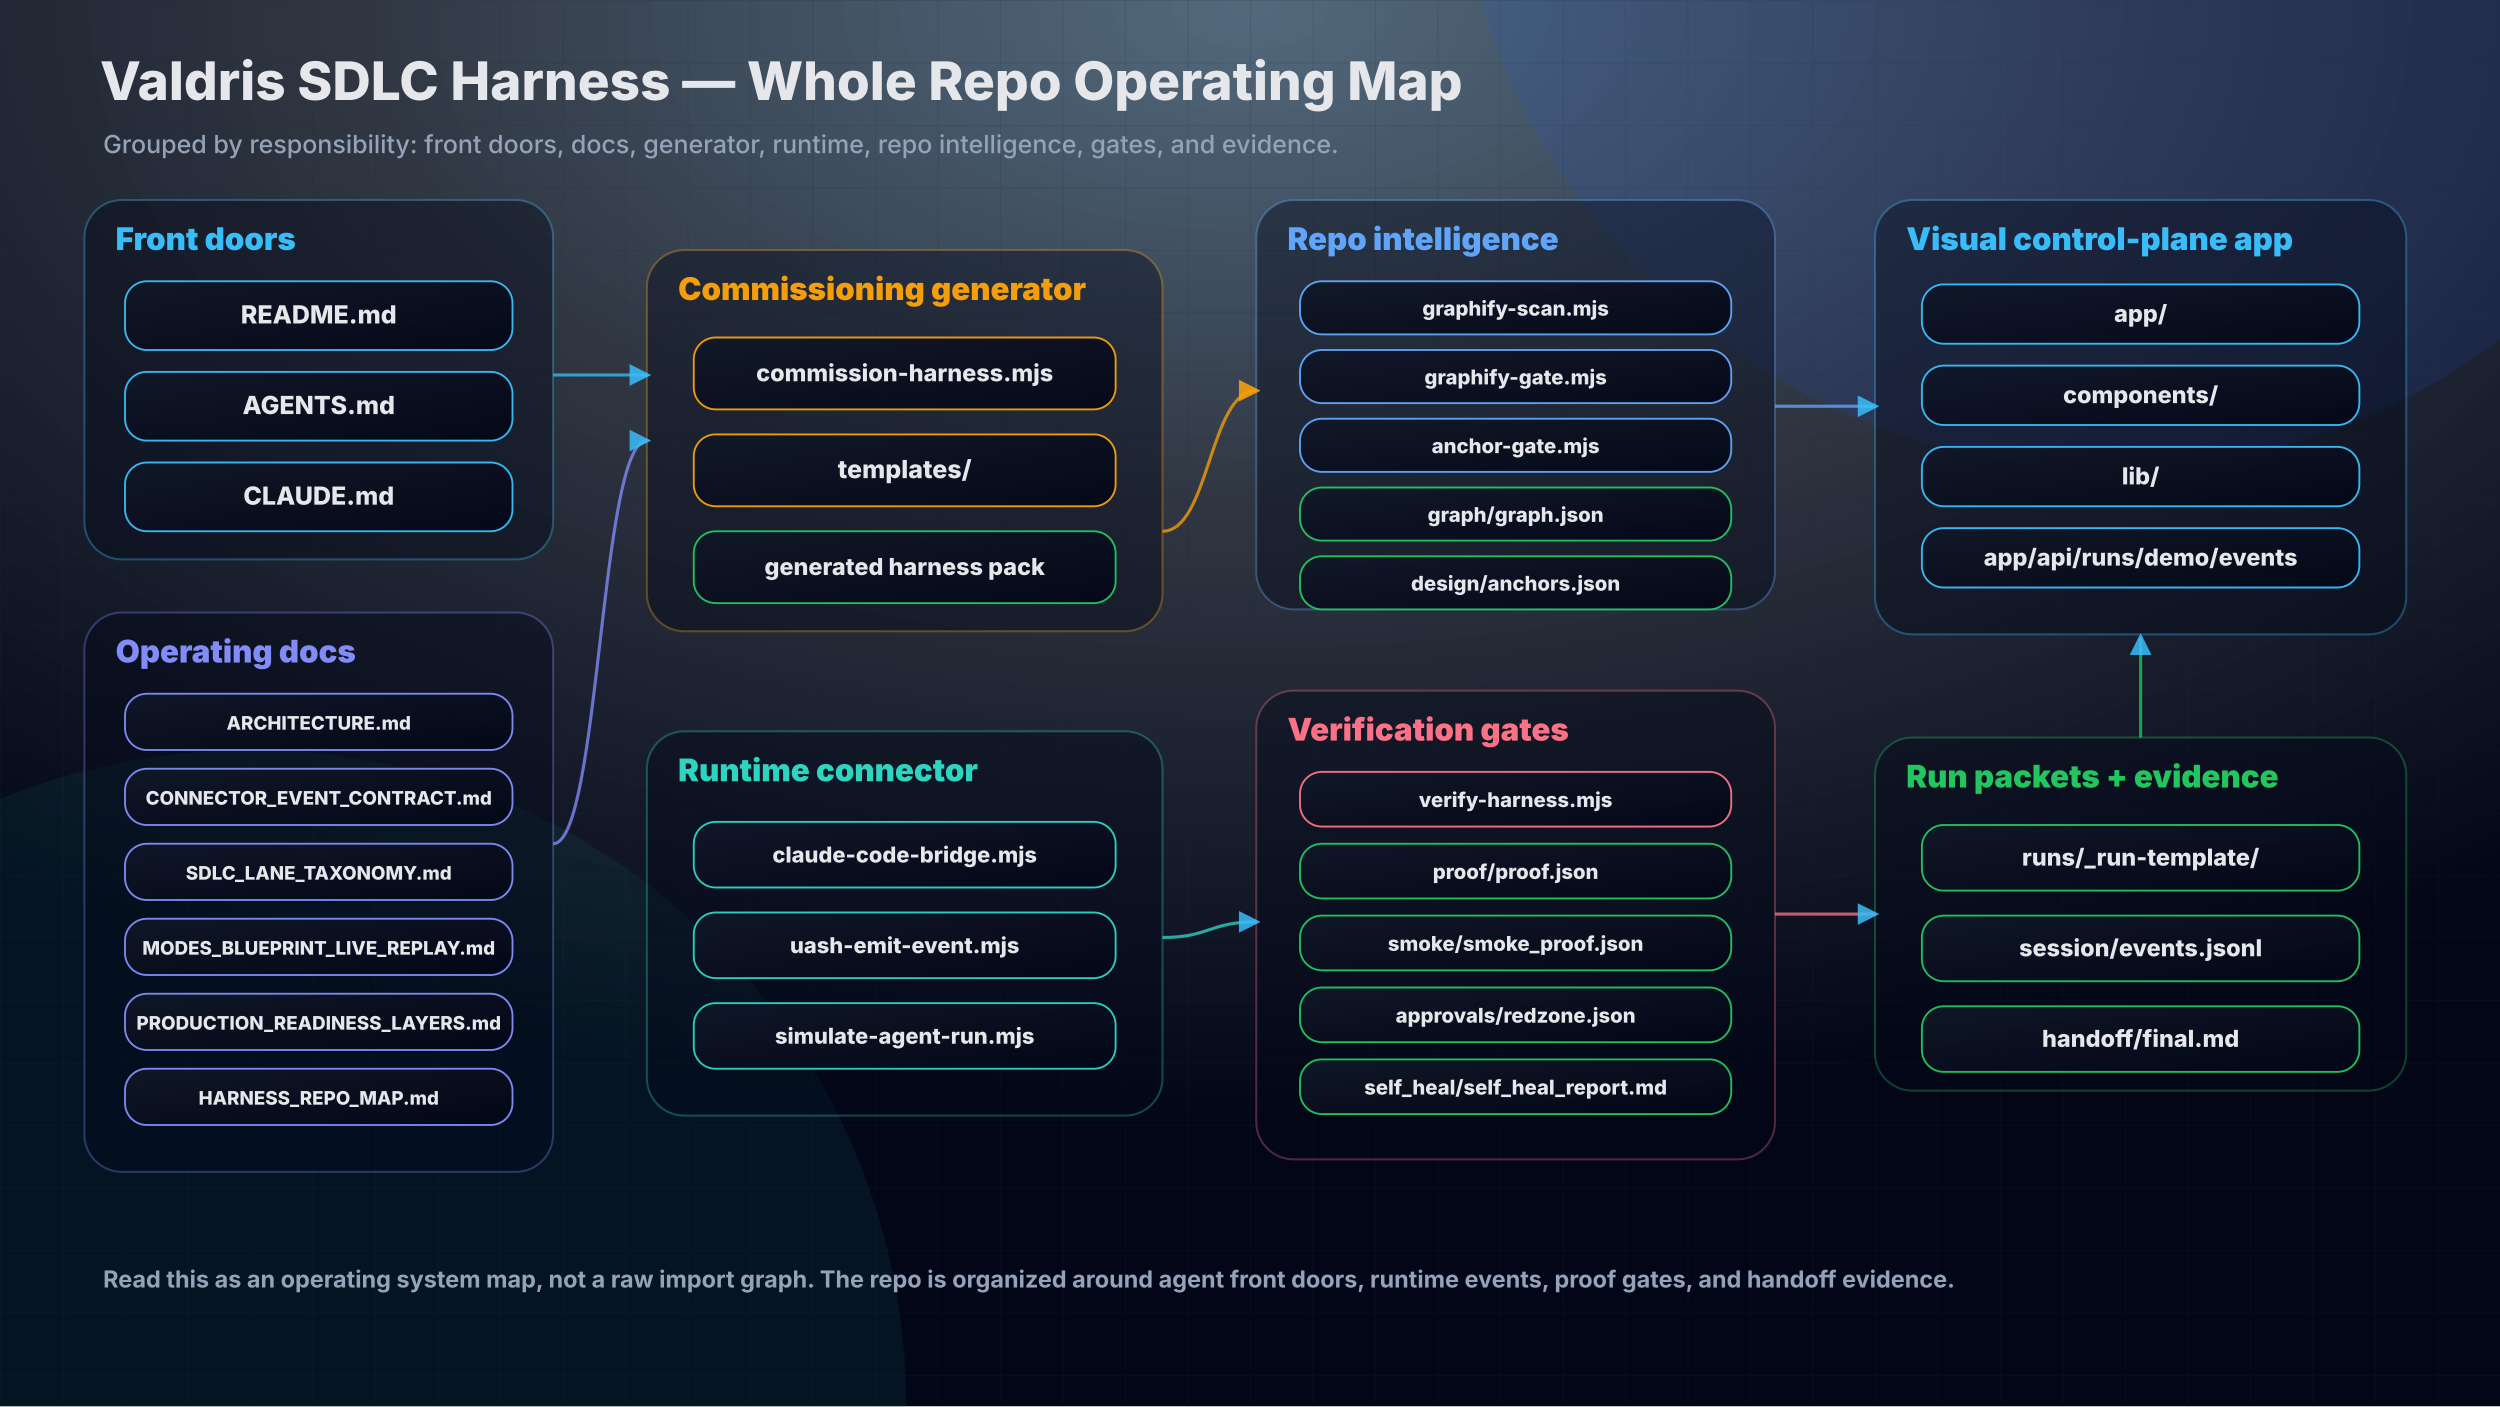
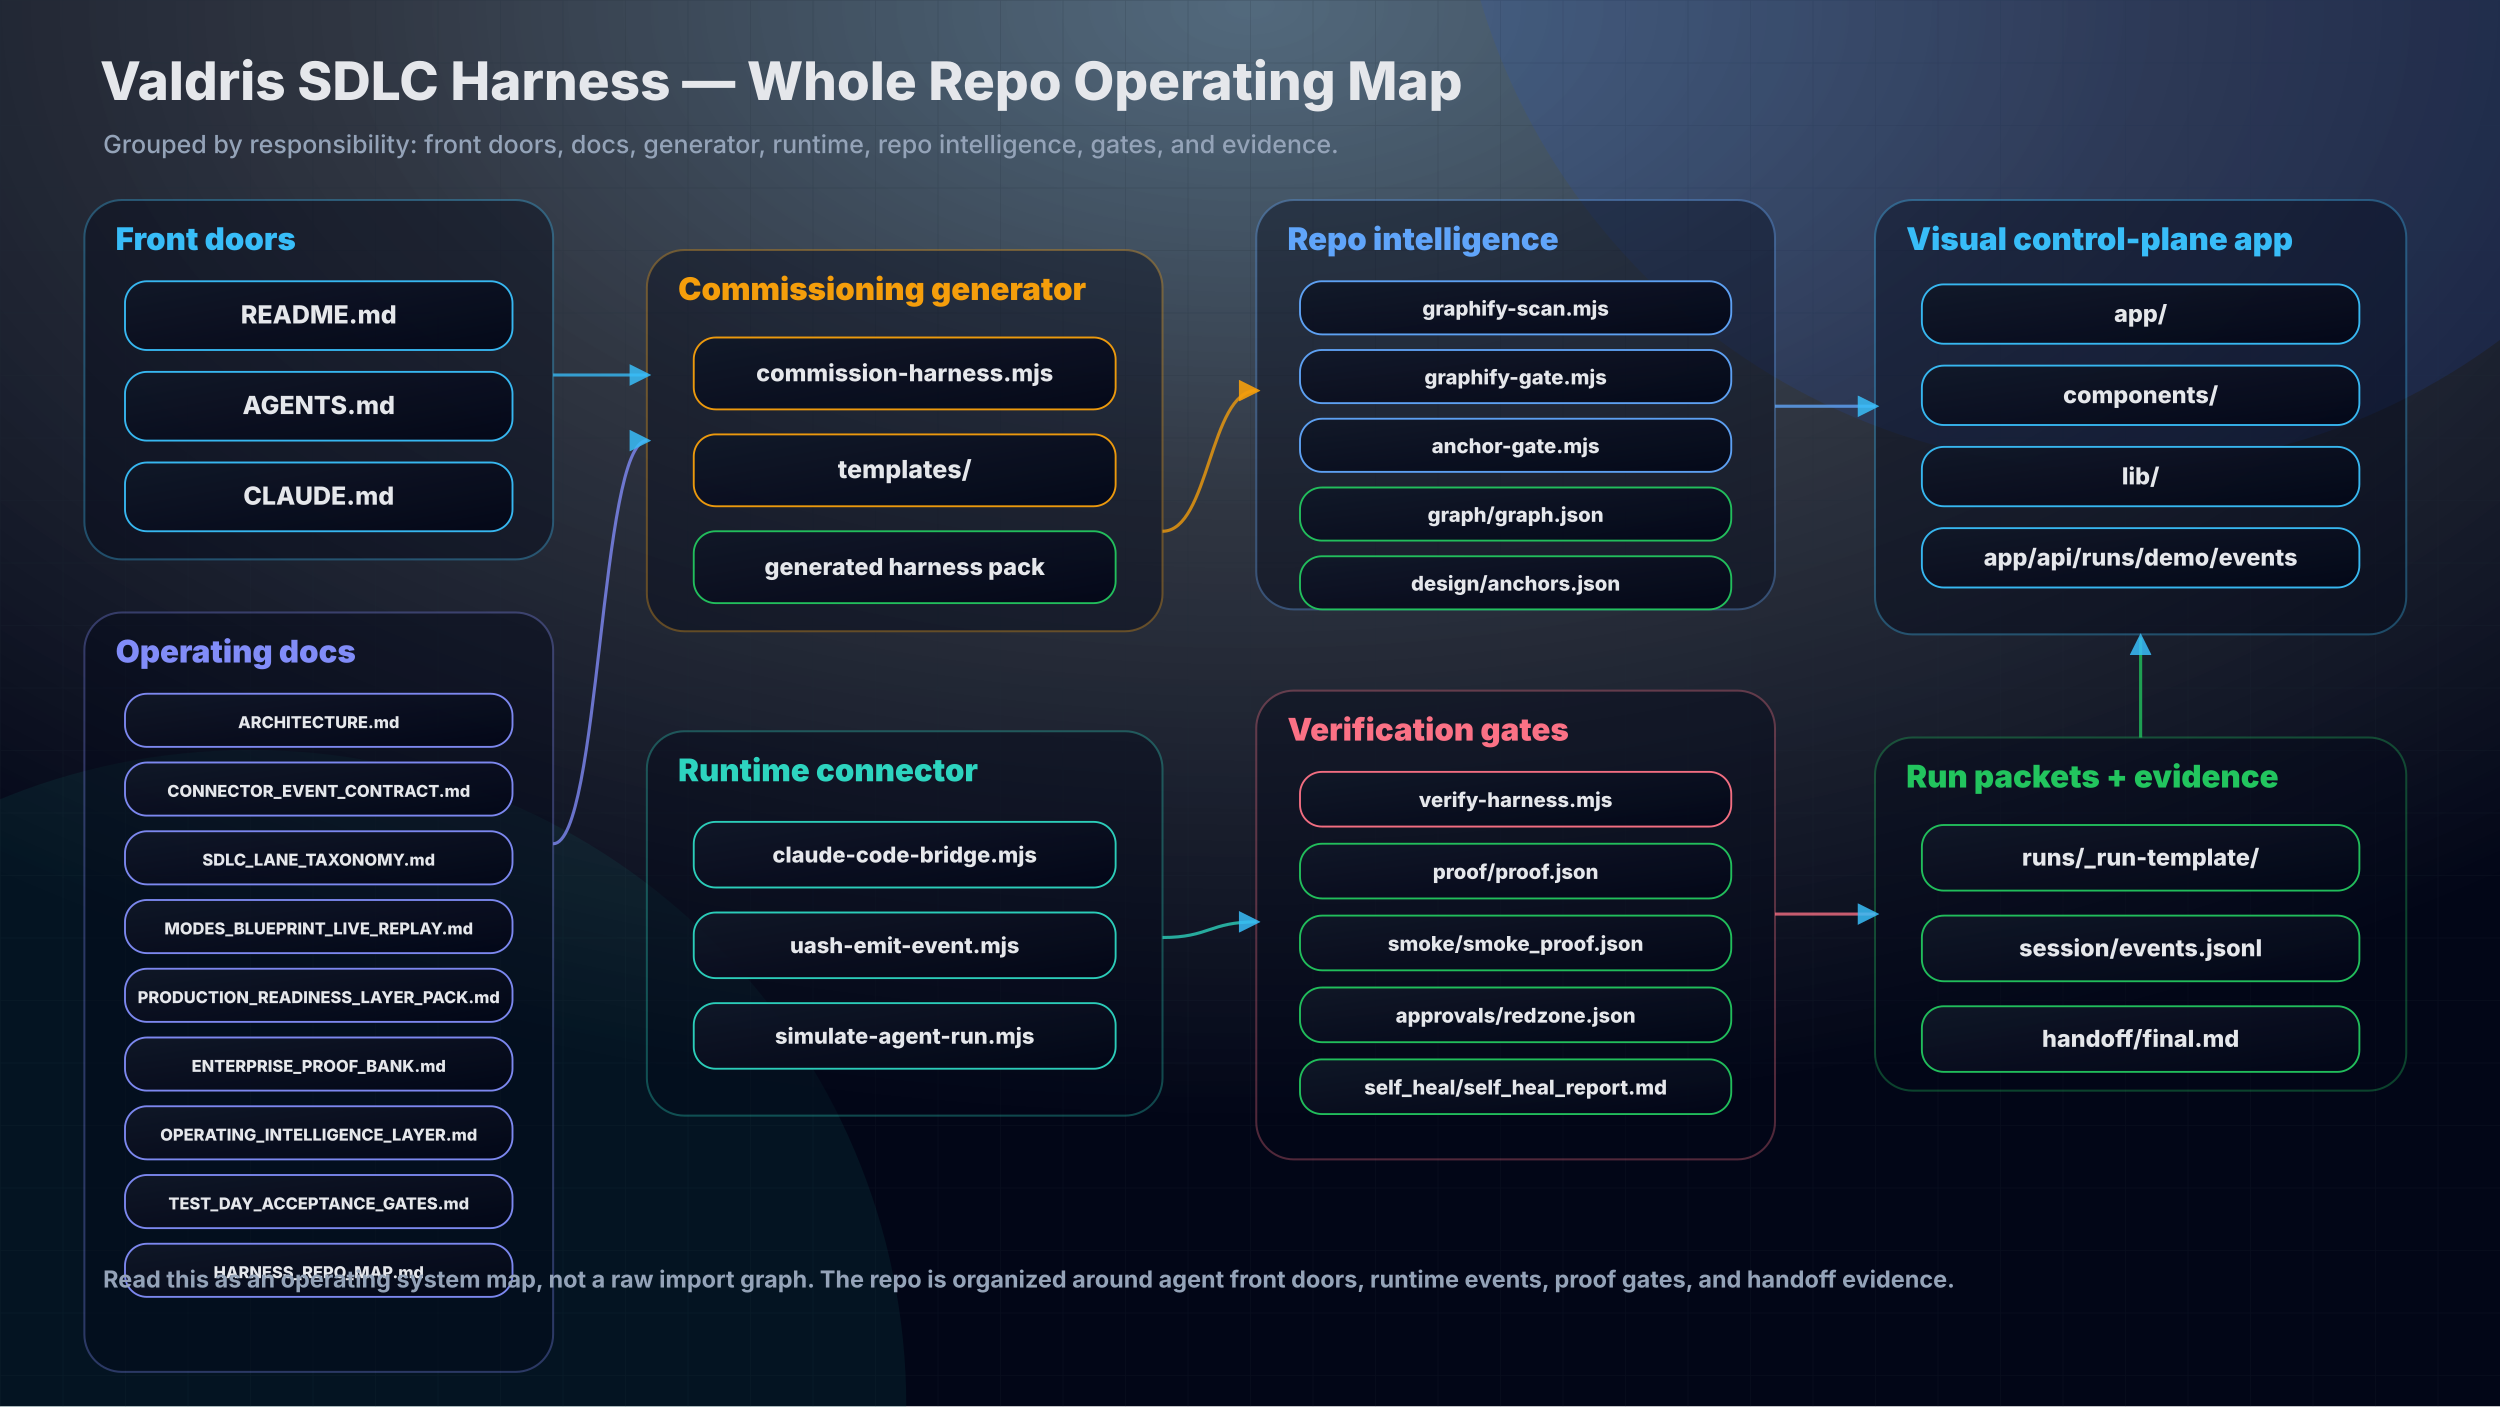
<svg xmlns="http://www.w3.org/2000/svg" width="1600" height="900" viewBox="0 0 1600 900" role="img" aria-label="Valdris SDLC Harness — Whole Repo Operating Map">
  <defs>
    <radialGradient id="bgGlow" cx="50%" cy="0%" r="80%">
      <stop offset="0%" stop-color="#0f2f4a" stop-opacity="0.72" />
      <stop offset="45%" stop-color="#0b1220" stop-opacity="0.85" />
      <stop offset="100%" stop-color="#020617" stop-opacity="1" />
    </radialGradient>
    <linearGradient id="cardFill" x1="0" y1="0" x2="1" y2="1">
      <stop offset="0%" stop-color="#172554" stop-opacity="0.92" />
      <stop offset="100%" stop-color="#0f172a" stop-opacity="0.92" />
    </linearGradient>
    <linearGradient id="softFill" x1="0" y1="0" x2="1" y2="1">
      <stop offset="0%" stop-color="#111827" stop-opacity="0.96" />
      <stop offset="100%" stop-color="#020617" stop-opacity="0.96" />
    </linearGradient>
    <linearGradient id="cyanFill" x1="0" y1="0" x2="1" y2="1">
      <stop offset="0%" stop-color="#0e7490" stop-opacity="0.72" />
      <stop offset="100%" stop-color="#0f172a" stop-opacity="0.92" />
    </linearGradient>
    <linearGradient id="amberFill" x1="0" y1="0" x2="1" y2="1">
      <stop offset="0%" stop-color="#92400e" stop-opacity="0.72" />
      <stop offset="100%" stop-color="#0f172a" stop-opacity="0.92" />
    </linearGradient>
    <linearGradient id="roseFill" x1="0" y1="0" x2="1" y2="1">
      <stop offset="0%" stop-color="#881337" stop-opacity="0.72" />
      <stop offset="100%" stop-color="#0f172a" stop-opacity="0.92" />
    </linearGradient>
    <filter id="shadow" x="-30%" y="-30%" width="160%" height="160%">
      <feDropShadow dx="0" dy="18" stdDeviation="18" flood-color="#000000" flood-opacity="0.35" />
    </filter>
    <filter id="glow" x="-50%" y="-50%" width="200%" height="200%">
      <feGaussianBlur stdDeviation="4" result="blur" />
      <feMerge>
        <feMergeNode in="blur" />
        <feMergeNode in="SourceGraphic" />
      </feMerge>
    </filter>
    <marker id="arrow" viewBox="0 0 10 10" refX="8" refY="5" markerWidth="7" markerHeight="7" orient="auto-start-reverse">
      <path d="M 0 0 L 10 5 L 0 10 z" fill="#38bdf8" opacity="0.85" />
    </marker>
    <marker id="arrowAmber" viewBox="0 0 10 10" refX="8" refY="5" markerWidth="7" markerHeight="7" orient="auto-start-reverse">
      <path d="M 0 0 L 10 5 L 0 10 z" fill="#f59e0b" opacity="0.9" />
    </marker>
    <pattern id="grid" width="40" height="40" patternUnits="userSpaceOnUse">
      <path d="M 40 0 L 0 0 0 40" fill="none" stroke="#1f2937" stroke-width="1" opacity="0.35" />
    </pattern>
  </defs>
  <rect width="1600" height="900" fill="url(#bgGlow)" />
  <rect width="1600" height="900" fill="url(#grid)" opacity="0.6" />
  <circle cx="1350" cy="-120" r="420" fill="#1d4ed8" opacity="0.14" />
  <circle cx="160" cy="900" r="420" fill="#0f766e" opacity="0.13" />
  <text x="64" y="64" fill="#e5e7eb" font-family="Inter, ui-sans-serif, system-ui, -apple-system, Segoe UI, Arial" font-size="34" font-weight="800">Valdris SDLC Harness — Whole Repo Operating Map</text>
  <text x="66" y="98" fill="#94a3b8" font-family="Inter, ui-sans-serif, system-ui, -apple-system, Segoe UI, Arial" font-size="16" font-weight="500">Grouped by responsibility: front doors, docs, generator, runtime, repo intelligence, gates, and evidence.</text>
  <g>
    <rect x="54" y="128" width="300" height="230" rx="24" fill="#020617" opacity="0.42" stroke="#38bdf8" stroke-width="1.3" stroke-opacity="0.75" />
    <text x="74" y="160" text-anchor="start" fill="#38bdf8" font-family="Inter, ui-sans-serif, system-ui, -apple-system, Segoe UI, Arial" font-size="20" font-weight="850">Front doors</text>
  </g>
  <g>
    <rect x="80" y="180" width="248" height="44" rx="14" fill="url(#softFill)" stroke="#38bdf8" stroke-width="1.2" opacity="0.96" />
    <text x="204" y="207" text-anchor="middle" fill="#e5e7eb" font-family="Inter, ui-sans-serif, system-ui" font-size="16" font-weight="800">README.md</text>
  </g>
  <g>
    <rect x="80" y="238" width="248" height="44" rx="14" fill="url(#softFill)" stroke="#38bdf8" stroke-width="1.2" opacity="0.96" />
    <text x="204" y="265" text-anchor="middle" fill="#e5e7eb" font-family="Inter, ui-sans-serif, system-ui" font-size="16" font-weight="800">AGENTS.md</text>
  </g>
  <g>
    <rect x="80" y="296" width="248" height="44" rx="14" fill="url(#softFill)" stroke="#38bdf8" stroke-width="1.2" opacity="0.96" />
    <text x="204" y="323" text-anchor="middle" fill="#e5e7eb" font-family="Inter, ui-sans-serif, system-ui" font-size="16" font-weight="800">CLAUDE.md</text>
  </g>
  <g>
-     <rect x="54" y="392" width="300" height="358" rx="24" fill="#020617" opacity="0.42" stroke="#818cf8" stroke-width="1.3" stroke-opacity="0.75" />
+     <rect x="54" y="392" width="300" height="486" rx="24" fill="#020617" opacity="0.42" stroke="#818cf8" stroke-width="1.3" stroke-opacity="0.75" />
    <text x="74" y="424" text-anchor="start" fill="#818cf8" font-family="Inter, ui-sans-serif, system-ui, -apple-system, Segoe UI, Arial" font-size="20" font-weight="850">Operating docs</text>
  </g>
  <g>
-     <rect x="80" y="444" width="248" height="36" rx="14" fill="url(#softFill)" stroke="#818cf8" stroke-width="1.2" opacity="0.96" />
-     <text x="204" y="467" text-anchor="middle" fill="#e5e7eb" font-family="Inter, ui-sans-serif, system-ui" font-size="12" font-weight="800">ARCHITECTURE.md</text>
-   </g>
-   <g>
-     <rect x="80" y="492" width="248" height="36" rx="14" fill="url(#softFill)" stroke="#818cf8" stroke-width="1.2" opacity="0.96" />
-     <text x="204" y="515" text-anchor="middle" fill="#e5e7eb" font-family="Inter, ui-sans-serif, system-ui" font-size="12" font-weight="800">CONNECTOR_EVENT_CONTRACT.md</text>
-   </g>
-   <g>
-     <rect x="80" y="540" width="248" height="36" rx="14" fill="url(#softFill)" stroke="#818cf8" stroke-width="1.2" opacity="0.96" />
-     <text x="204" y="563" text-anchor="middle" fill="#e5e7eb" font-family="Inter, ui-sans-serif, system-ui" font-size="12" font-weight="800">SDLC_LANE_TAXONOMY.md</text>
-   </g>
-   <g>
-     <rect x="80" y="588" width="248" height="36" rx="14" fill="url(#softFill)" stroke="#818cf8" stroke-width="1.2" opacity="0.96" />
-     <text x="204" y="611" text-anchor="middle" fill="#e5e7eb" font-family="Inter, ui-sans-serif, system-ui" font-size="12" font-weight="800">MODES_BLUEPRINT_LIVE_REPLAY.md</text>
-   </g>
-   <g>
-     <rect x="80" y="636" width="248" height="36" rx="14" fill="url(#softFill)" stroke="#818cf8" stroke-width="1.2" opacity="0.96" />
-     <text x="204" y="659" text-anchor="middle" fill="#e5e7eb" font-family="Inter, ui-sans-serif, system-ui" font-size="12" font-weight="800">PRODUCTION_READINESS_LAYERS.md</text>
-   </g>
-   <g>
-     <rect x="80" y="684" width="248" height="36" rx="14" fill="url(#softFill)" stroke="#818cf8" stroke-width="1.2" opacity="0.96" />
-     <text x="204" y="707" text-anchor="middle" fill="#e5e7eb" font-family="Inter, ui-sans-serif, system-ui" font-size="12" font-weight="800">HARNESS_REPO_MAP.md</text>
+     <rect x="80" y="444" width="248" height="34" rx="14" fill="url(#softFill)" stroke="#818cf8" stroke-width="1.2" opacity="0.96" />
+     <text x="204" y="466" text-anchor="middle" fill="#e5e7eb" font-family="Inter, ui-sans-serif, system-ui" font-size="10.5" font-weight="800">ARCHITECTURE.md</text>
+   </g>
+   <g>
+     <rect x="80" y="488" width="248" height="34" rx="14" fill="url(#softFill)" stroke="#818cf8" stroke-width="1.2" opacity="0.96" />
+     <text x="204" y="510" text-anchor="middle" fill="#e5e7eb" font-family="Inter, ui-sans-serif, system-ui" font-size="10.5" font-weight="800">CONNECTOR_EVENT_CONTRACT.md</text>
+   </g>
+   <g>
+     <rect x="80" y="532" width="248" height="34" rx="14" fill="url(#softFill)" stroke="#818cf8" stroke-width="1.2" opacity="0.96" />
+     <text x="204" y="554" text-anchor="middle" fill="#e5e7eb" font-family="Inter, ui-sans-serif, system-ui" font-size="10.5" font-weight="800">SDLC_LANE_TAXONOMY.md</text>
+   </g>
+   <g>
+     <rect x="80" y="576" width="248" height="34" rx="14" fill="url(#softFill)" stroke="#818cf8" stroke-width="1.2" opacity="0.96" />
+     <text x="204" y="598" text-anchor="middle" fill="#e5e7eb" font-family="Inter, ui-sans-serif, system-ui" font-size="10.5" font-weight="800">MODES_BLUEPRINT_LIVE_REPLAY.md</text>
+   </g>
+   <g>
+     <rect x="80" y="620" width="248" height="34" rx="14" fill="url(#softFill)" stroke="#818cf8" stroke-width="1.2" opacity="0.96" />
+     <text x="204" y="642" text-anchor="middle" fill="#e5e7eb" font-family="Inter, ui-sans-serif, system-ui" font-size="10.5" font-weight="800">PRODUCTION_READINESS_LAYER_PACK.md</text>
+   </g>
+   <g>
+     <rect x="80" y="664" width="248" height="34" rx="14" fill="url(#softFill)" stroke="#818cf8" stroke-width="1.2" opacity="0.96" />
+     <text x="204" y="686" text-anchor="middle" fill="#e5e7eb" font-family="Inter, ui-sans-serif, system-ui" font-size="10.5" font-weight="800">ENTERPRISE_PROOF_BANK.md</text>
+   </g>
+   <g>
+     <rect x="80" y="708" width="248" height="34" rx="14" fill="url(#softFill)" stroke="#818cf8" stroke-width="1.2" opacity="0.96" />
+     <text x="204" y="730" text-anchor="middle" fill="#e5e7eb" font-family="Inter, ui-sans-serif, system-ui" font-size="10.5" font-weight="800">OPERATING_INTELLIGENCE_LAYER.md</text>
+   </g>
+   <g>
+     <rect x="80" y="752" width="248" height="34" rx="14" fill="url(#softFill)" stroke="#818cf8" stroke-width="1.2" opacity="0.96" />
+     <text x="204" y="774" text-anchor="middle" fill="#e5e7eb" font-family="Inter, ui-sans-serif, system-ui" font-size="10.5" font-weight="800">TEST_DAY_ACCEPTANCE_GATES.md</text>
+   </g>
+   <g>
+     <rect x="80" y="796" width="248" height="34" rx="14" fill="url(#softFill)" stroke="#818cf8" stroke-width="1.2" opacity="0.96" />
+     <text x="204" y="818" text-anchor="middle" fill="#e5e7eb" font-family="Inter, ui-sans-serif, system-ui" font-size="10.5" font-weight="800">HARNESS_REPO_MAP.md</text>
  </g>
  <g>
    <rect x="414" y="160" width="330" height="244" rx="24" fill="#020617" opacity="0.42" stroke="#f59e0b" stroke-width="1.3" stroke-opacity="0.75" />
    <text x="434" y="192" text-anchor="start" fill="#f59e0b" font-family="Inter, ui-sans-serif, system-ui, -apple-system, Segoe UI, Arial" font-size="20" font-weight="850">Commissioning generator</text>
  </g>
  <g>
    <rect x="444" y="216" width="270" height="46" rx="14" fill="url(#softFill)" stroke="#f59e0b" stroke-width="1.2" opacity="0.96" />
    <text x="579" y="244" text-anchor="middle" fill="#e5e7eb" font-family="Inter, ui-sans-serif, system-ui" font-size="15" font-weight="800">commission-harness.mjs</text>
  </g>
  <g>
    <rect x="444" y="278" width="270" height="46" rx="14" fill="url(#softFill)" stroke="#f59e0b" stroke-width="1.2" opacity="0.96" />
    <text x="579" y="306" text-anchor="middle" fill="#e5e7eb" font-family="Inter, ui-sans-serif, system-ui" font-size="16" font-weight="800">templates/</text>
  </g>
  <g>
    <rect x="444" y="340" width="270" height="46" rx="14" fill="url(#softFill)" stroke="#22c55e" stroke-width="1.2" opacity="0.96" />
    <text x="579" y="368" text-anchor="middle" fill="#e5e7eb" font-family="Inter, ui-sans-serif, system-ui" font-size="15" font-weight="800">generated harness pack</text>
  </g>
  <g>
    <rect x="414" y="468" width="330" height="246" rx="24" fill="#020617" opacity="0.42" stroke="#2dd4bf" stroke-width="1.3" stroke-opacity="0.75" />
    <text x="434" y="500" text-anchor="start" fill="#2dd4bf" font-family="Inter, ui-sans-serif, system-ui, -apple-system, Segoe UI, Arial" font-size="20" font-weight="850">Runtime connector</text>
  </g>
  <g>
    <rect x="444" y="526" width="270" height="42" rx="14" fill="url(#softFill)" stroke="#2dd4bf" stroke-width="1.2" opacity="0.96" />
    <text x="579" y="552" text-anchor="middle" fill="#e5e7eb" font-family="Inter, ui-sans-serif, system-ui" font-size="14" font-weight="800">claude-code-bridge.mjs</text>
  </g>
  <g>
    <rect x="444" y="584" width="270" height="42" rx="14" fill="url(#softFill)" stroke="#2dd4bf" stroke-width="1.2" opacity="0.96" />
    <text x="579" y="610" text-anchor="middle" fill="#e5e7eb" font-family="Inter, ui-sans-serif, system-ui" font-size="14" font-weight="800">uash-emit-event.mjs</text>
  </g>
  <g>
    <rect x="444" y="642" width="270" height="42" rx="14" fill="url(#softFill)" stroke="#2dd4bf" stroke-width="1.2" opacity="0.96" />
    <text x="579" y="668" text-anchor="middle" fill="#e5e7eb" font-family="Inter, ui-sans-serif, system-ui" font-size="14" font-weight="800">simulate-agent-run.mjs</text>
  </g>
  <g>
    <rect x="804" y="128" width="332" height="262" rx="24" fill="#020617" opacity="0.42" stroke="#60a5fa" stroke-width="1.3" stroke-opacity="0.75" />
    <text x="824" y="160" text-anchor="start" fill="#60a5fa" font-family="Inter, ui-sans-serif, system-ui, -apple-system, Segoe UI, Arial" font-size="20" font-weight="850">Repo intelligence</text>
  </g>
  <g>
    <rect x="832" y="180" width="276" height="34" rx="14" fill="url(#softFill)" stroke="#60a5fa" stroke-width="1.2" opacity="0.96" />
    <text x="970" y="202" text-anchor="middle" fill="#e5e7eb" font-family="Inter, ui-sans-serif, system-ui" font-size="13" font-weight="800">graphify-scan.mjs</text>
  </g>
  <g>
    <rect x="832" y="224" width="276" height="34" rx="14" fill="url(#softFill)" stroke="#60a5fa" stroke-width="1.2" opacity="0.96" />
    <text x="970" y="246" text-anchor="middle" fill="#e5e7eb" font-family="Inter, ui-sans-serif, system-ui" font-size="13" font-weight="800">graphify-gate.mjs</text>
  </g>
  <g>
    <rect x="832" y="268" width="276" height="34" rx="14" fill="url(#softFill)" stroke="#60a5fa" stroke-width="1.2" opacity="0.96" />
    <text x="970" y="290" text-anchor="middle" fill="#e5e7eb" font-family="Inter, ui-sans-serif, system-ui" font-size="13" font-weight="800">anchor-gate.mjs</text>
  </g>
  <g>
    <rect x="832" y="312" width="276" height="34" rx="14" fill="url(#softFill)" stroke="#22c55e" stroke-width="1.2" opacity="0.96" />
    <text x="970" y="334" text-anchor="middle" fill="#e5e7eb" font-family="Inter, ui-sans-serif, system-ui" font-size="13" font-weight="800">graph/graph.json</text>
  </g>
  <g>
    <rect x="832" y="356" width="276" height="34" rx="14" fill="url(#softFill)" stroke="#22c55e" stroke-width="1.2" opacity="0.96" />
    <text x="970" y="378" text-anchor="middle" fill="#e5e7eb" font-family="Inter, ui-sans-serif, system-ui" font-size="13" font-weight="800">design/anchors.json</text>
  </g>
  <g>
    <rect x="804" y="442" width="332" height="300" rx="24" fill="#020617" opacity="0.42" stroke="#fb7185" stroke-width="1.3" stroke-opacity="0.75" />
    <text x="824" y="474" text-anchor="start" fill="#fb7185" font-family="Inter, ui-sans-serif, system-ui, -apple-system, Segoe UI, Arial" font-size="20" font-weight="850">Verification gates</text>
  </g>
  <g>
    <rect x="832" y="494" width="276" height="35" rx="14" fill="url(#softFill)" stroke="#fb7185" stroke-width="1.2" opacity="0.96" />
    <text x="970" y="516.5" text-anchor="middle" fill="#e5e7eb" font-family="Inter, ui-sans-serif, system-ui" font-size="13" font-weight="800">verify-harness.mjs</text>
  </g>
  <g>
    <rect x="832" y="540" width="276" height="35" rx="14" fill="url(#softFill)" stroke="#22c55e" stroke-width="1.2" opacity="0.96" />
    <text x="970" y="562.5" text-anchor="middle" fill="#e5e7eb" font-family="Inter, ui-sans-serif, system-ui" font-size="13" font-weight="800">proof/proof.json</text>
  </g>
  <g>
    <rect x="832" y="586" width="276" height="35" rx="14" fill="url(#softFill)" stroke="#22c55e" stroke-width="1.2" opacity="0.96" />
    <text x="970" y="608.5" text-anchor="middle" fill="#e5e7eb" font-family="Inter, ui-sans-serif, system-ui" font-size="13" font-weight="800">smoke/smoke_proof.json</text>
  </g>
  <g>
    <rect x="832" y="632" width="276" height="35" rx="14" fill="url(#softFill)" stroke="#22c55e" stroke-width="1.2" opacity="0.96" />
    <text x="970" y="654.5" text-anchor="middle" fill="#e5e7eb" font-family="Inter, ui-sans-serif, system-ui" font-size="13" font-weight="800">approvals/redzone.json</text>
  </g>
  <g>
    <rect x="832" y="678" width="276" height="35" rx="14" fill="url(#softFill)" stroke="#22c55e" stroke-width="1.2" opacity="0.96" />
    <text x="970" y="700.5" text-anchor="middle" fill="#e5e7eb" font-family="Inter, ui-sans-serif, system-ui" font-size="13" font-weight="800">self_heal/self_heal_report.md</text>
  </g>
  <g>
    <rect x="1200" y="128" width="340" height="278" rx="24" fill="#020617" opacity="0.42" stroke="#38bdf8" stroke-width="1.3" stroke-opacity="0.75" />
    <text x="1220" y="160" text-anchor="start" fill="#38bdf8" font-family="Inter, ui-sans-serif, system-ui, -apple-system, Segoe UI, Arial" font-size="20" font-weight="850">Visual control-plane app</text>
  </g>
  <g>
    <rect x="1230" y="182" width="280" height="38" rx="14" fill="url(#softFill)" stroke="#38bdf8" stroke-width="1.2" opacity="0.96" />
    <text x="1370" y="206" text-anchor="middle" fill="#e5e7eb" font-family="Inter, ui-sans-serif, system-ui" font-size="15" font-weight="800">app/</text>
  </g>
  <g>
    <rect x="1230" y="234" width="280" height="38" rx="14" fill="url(#softFill)" stroke="#38bdf8" stroke-width="1.2" opacity="0.96" />
    <text x="1370" y="258" text-anchor="middle" fill="#e5e7eb" font-family="Inter, ui-sans-serif, system-ui" font-size="15" font-weight="800">components/</text>
  </g>
  <g>
    <rect x="1230" y="286" width="280" height="38" rx="14" fill="url(#softFill)" stroke="#38bdf8" stroke-width="1.2" opacity="0.96" />
    <text x="1370" y="310" text-anchor="middle" fill="#e5e7eb" font-family="Inter, ui-sans-serif, system-ui" font-size="15" font-weight="800">lib/</text>
  </g>
  <g>
    <rect x="1230" y="338" width="280" height="38" rx="14" fill="url(#softFill)" stroke="#38bdf8" stroke-width="1.2" opacity="0.96" />
    <text x="1370" y="362" text-anchor="middle" fill="#e5e7eb" font-family="Inter, ui-sans-serif, system-ui" font-size="15" font-weight="800">app/api/runs/demo/events</text>
  </g>
  <g>
    <rect x="1200" y="472" width="340" height="226" rx="24" fill="#020617" opacity="0.42" stroke="#22c55e" stroke-width="1.3" stroke-opacity="0.75" />
    <text x="1220" y="504" text-anchor="start" fill="#22c55e" font-family="Inter, ui-sans-serif, system-ui, -apple-system, Segoe UI, Arial" font-size="20" font-weight="850">Run packets + evidence</text>
  </g>
  <g>
    <rect x="1230" y="528" width="280" height="42" rx="14" fill="url(#softFill)" stroke="#22c55e" stroke-width="1.2" opacity="0.96" />
    <text x="1370" y="554" text-anchor="middle" fill="#e5e7eb" font-family="Inter, ui-sans-serif, system-ui" font-size="15" font-weight="800">runs/_run-template/</text>
  </g>
  <g>
    <rect x="1230" y="586" width="280" height="42" rx="14" fill="url(#softFill)" stroke="#22c55e" stroke-width="1.2" opacity="0.96" />
    <text x="1370" y="612" text-anchor="middle" fill="#e5e7eb" font-family="Inter, ui-sans-serif, system-ui" font-size="15" font-weight="800">session/events.jsonl</text>
  </g>
  <g>
    <rect x="1230" y="644" width="280" height="42" rx="14" fill="url(#softFill)" stroke="#22c55e" stroke-width="1.2" opacity="0.96" />
    <text x="1370" y="670" text-anchor="middle" fill="#e5e7eb" font-family="Inter, ui-sans-serif, system-ui" font-size="15" font-weight="800">handoff/final.md</text>
  </g>
  <path d="M 354 240 C 384 240, 384 240, 414 240" fill="none" stroke="#38bdf8" stroke-width="2" stroke-opacity="0.78" marker-end="url(#arrow)" />
  <path d="M 354 540 C 384 540, 384 282, 414 282" fill="none" stroke="#818cf8" stroke-width="2" stroke-opacity="0.78" marker-end="url(#arrow)" />
  <path d="M 744 340 C 774 340, 774 250, 804 250" fill="none" stroke="#f59e0b" stroke-width="2" stroke-opacity="0.78" marker-end="url(#arrowAmber)" />
  <path d="M 744 600 C 774 600, 774 590, 804 590" fill="none" stroke="#2dd4bf" stroke-width="2" stroke-opacity="0.78" marker-end="url(#arrow)" />
  <path d="M 1136 260 C 1168 260, 1168 260, 1200 260" fill="none" stroke="#60a5fa" stroke-width="2" stroke-opacity="0.78" marker-end="url(#arrow)" />
  <path d="M 1136 585 C 1168 585, 1168 585, 1200 585" fill="none" stroke="#fb7185" stroke-width="2" stroke-opacity="0.78" marker-end="url(#arrow)" />
  <path d="M 1370 472 C 1370 472, 1370 408, 1370 408" fill="none" stroke="#22c55e" stroke-width="2" stroke-opacity="0.78" marker-end="url(#arrow)" />
  <text x="66" y="824" text-anchor="start" fill="#94a3b8" font-family="Inter, ui-sans-serif, system-ui, -apple-system, Segoe UI, Arial" font-size="15" font-weight="700">Read this as an operating system map, not a raw import graph. The repo is organized around agent front doors, runtime events, proof gates, and handoff evidence.</text>
</svg>
